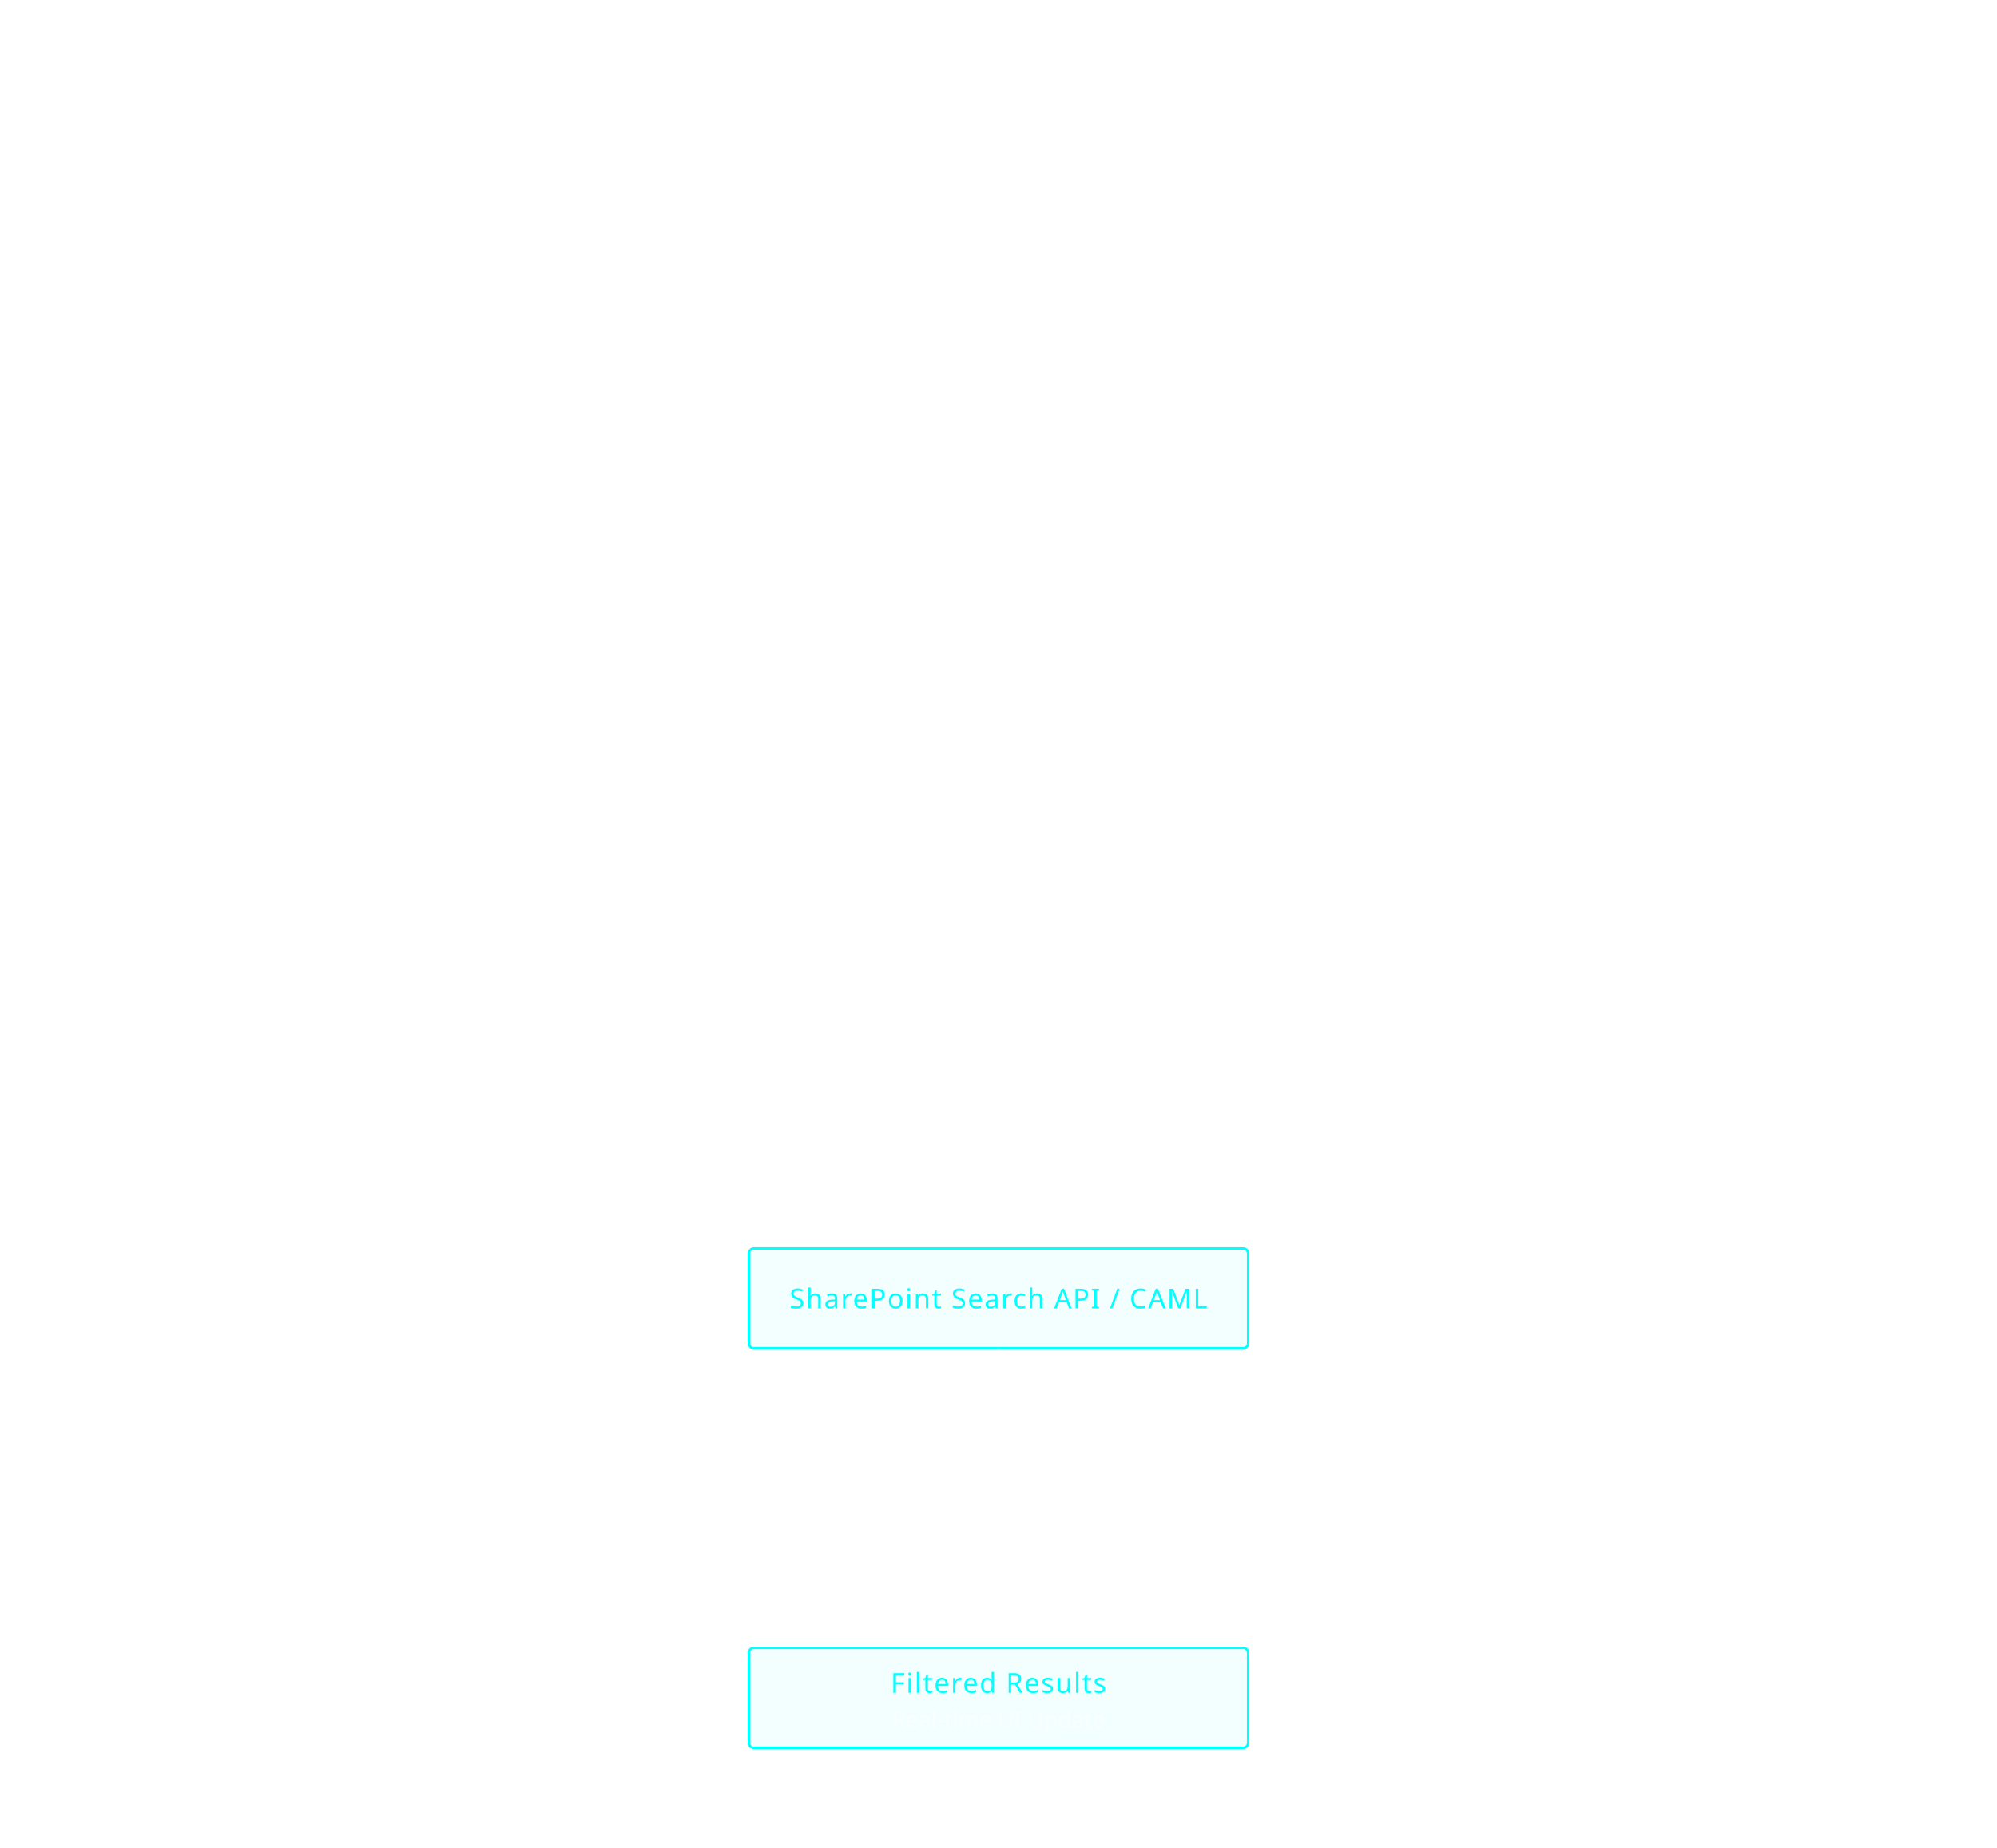
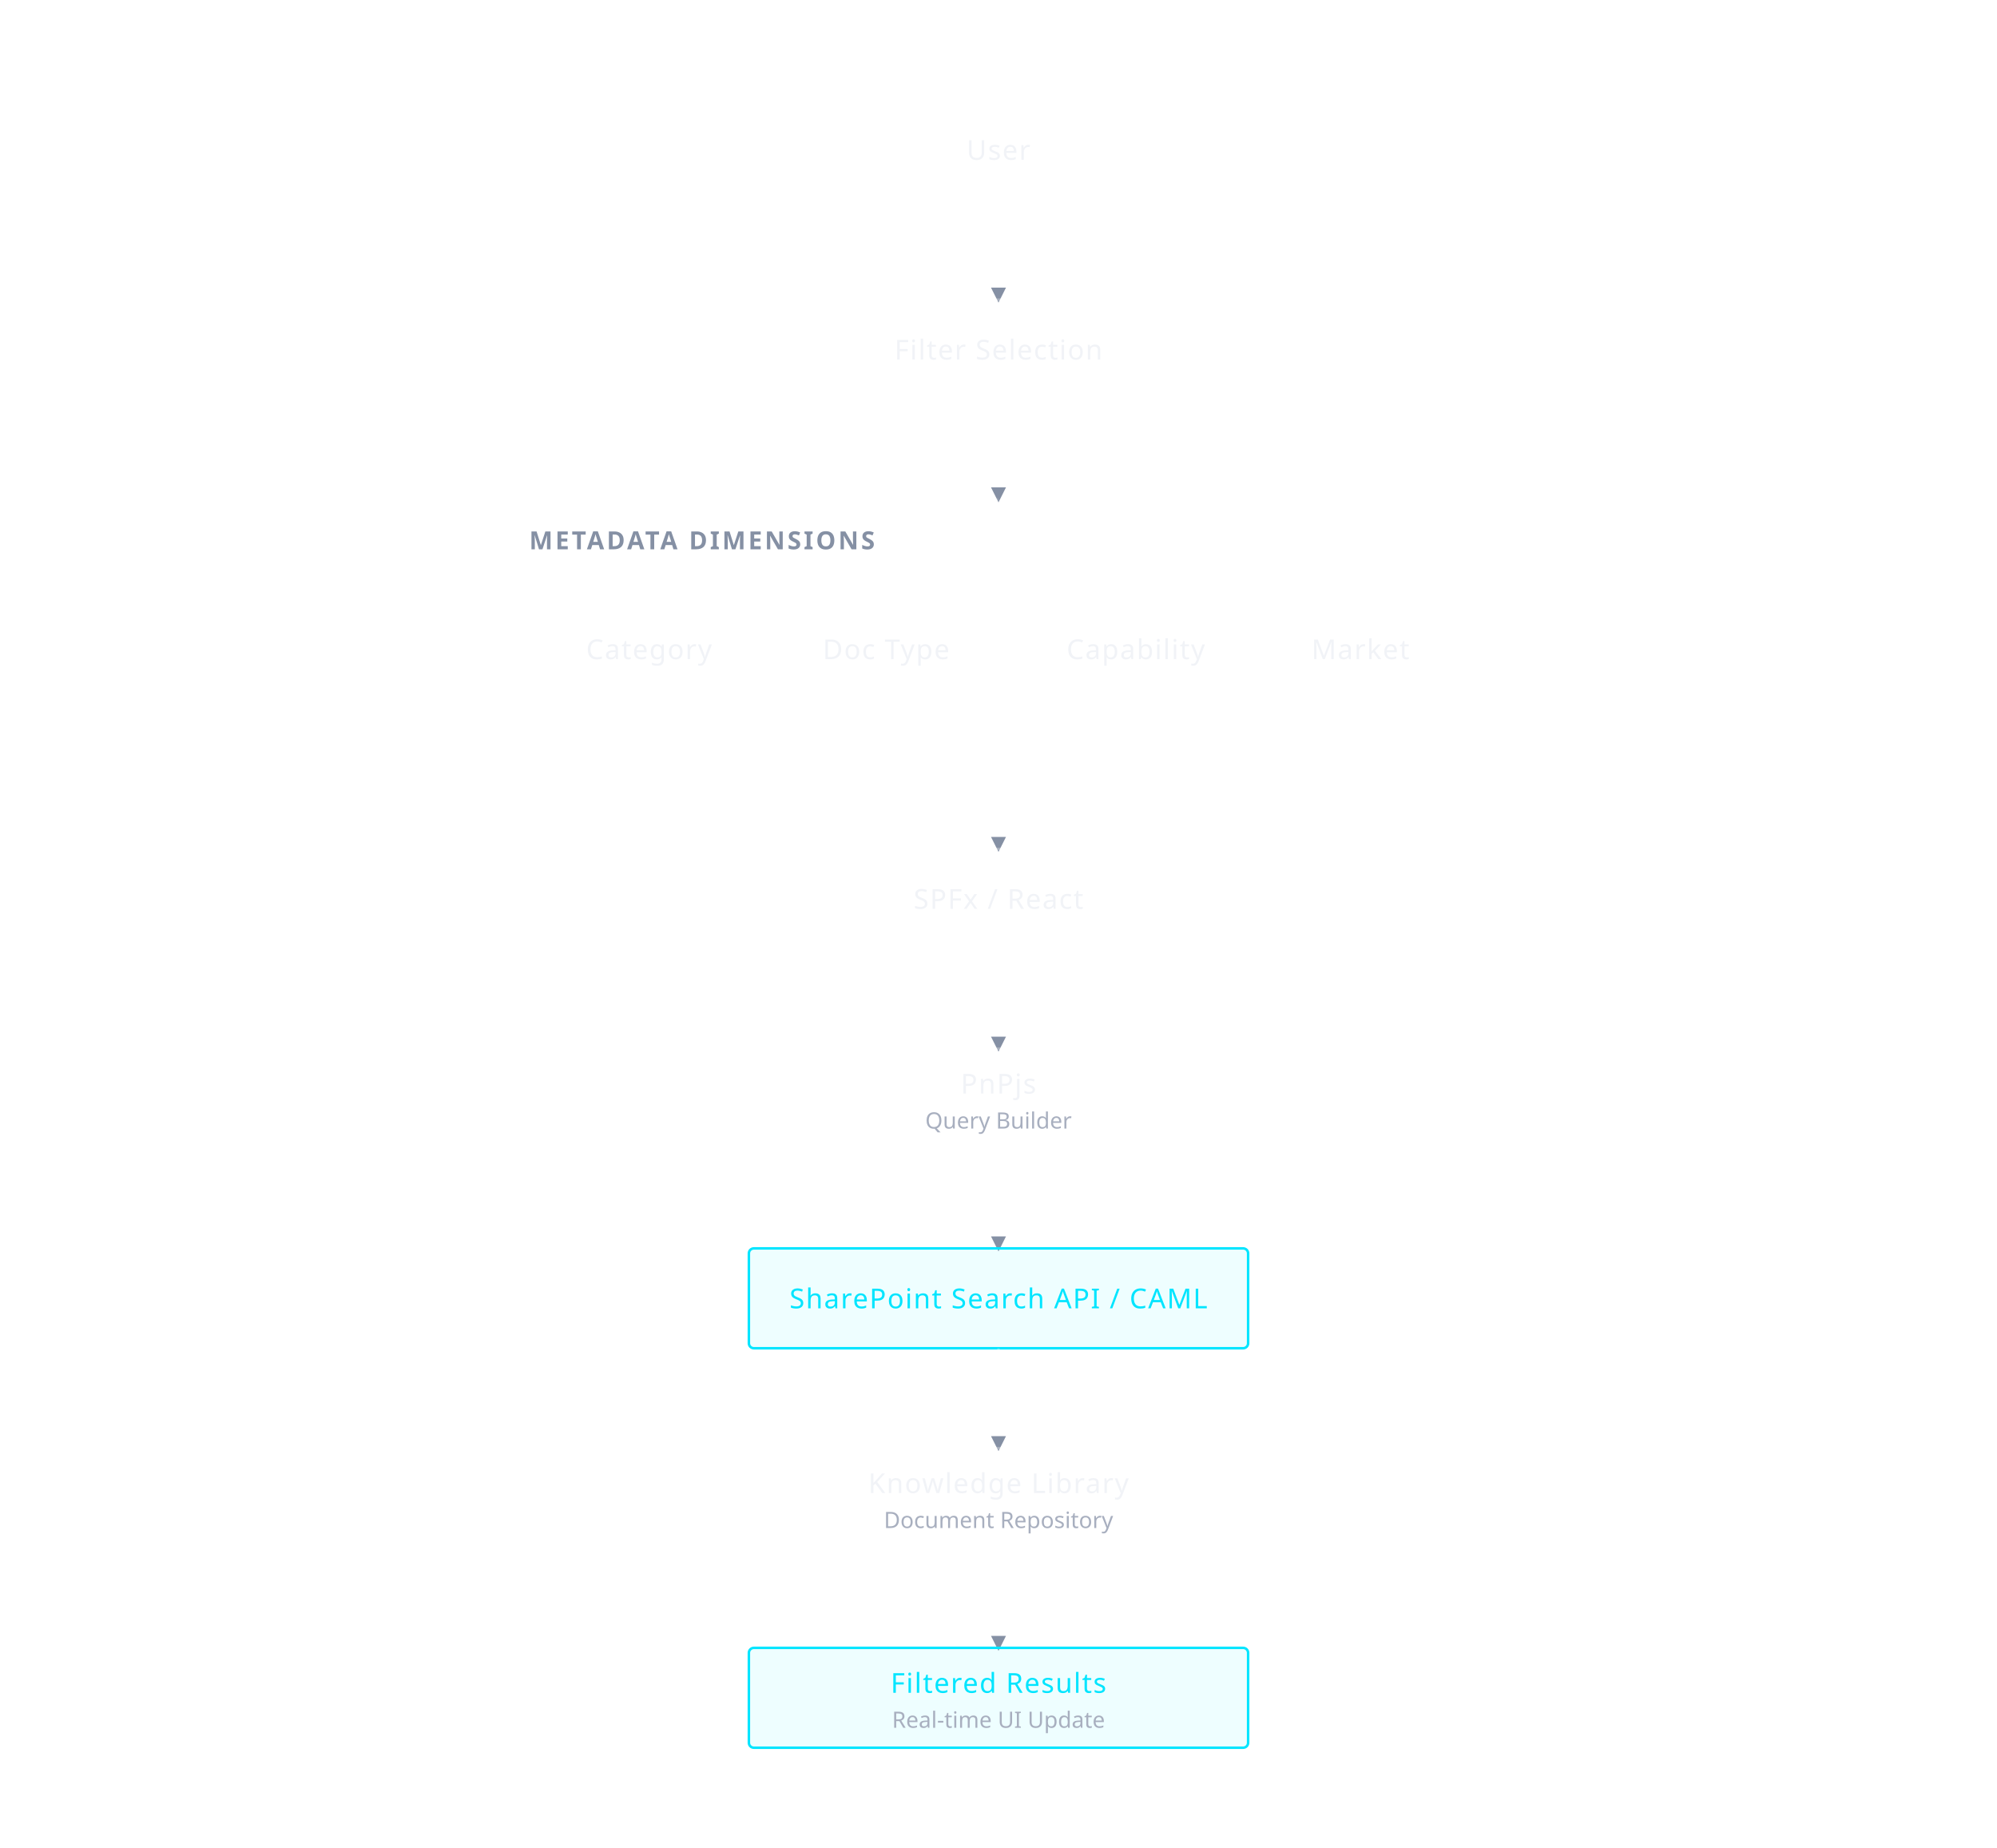
- <svg xmlns="http://www.w3.org/2000/svg" viewBox="0 0 800 740" width="100%" height="100%">
+ <svg xmlns="http://www.w3.org/2000/svg" viewBox="0 0 800 740">
  <style>
-       text { user-select: none; }
-     </style>
+ .dg-f-text{fill:var(--dg-text,#f1f3f7)}.dg-f-text2{fill:var(--dg-text-2,#a8afbf)}.dg-f-text3{fill:var(--dg-text-3,#8590a4)}
+ .dg-f-line{fill:var(--dg-line,rgba(255,255,255,.28))}.dg-f-panel{fill:var(--dg-panel,rgba(255,255,255,.03))}
+ .dg-f-surface{fill:var(--dg-surface,#111728)}.dg-f-bg{fill:var(--dg-bg,#0a0e17)}
+ .dg-f-accent{fill:var(--dg-accent,#00e5ff)}.dg-f-accent-soft{fill:var(--dg-accent-soft,rgba(0,229,255,.07))}
+ .dg-f-ok{fill:var(--dg-ok,#10b981)}.dg-f-warn{fill:var(--dg-warn,#f59e0b)}
+ .dg-s-line{stroke:var(--dg-line,rgba(255,255,255,.28))}.dg-s-line-soft{stroke:var(--dg-line-soft,rgba(255,255,255,.12))}
+ .dg-s-line-strong{stroke:var(--dg-line-strong,#334155)}.dg-s-accent{stroke:var(--dg-accent,#00e5ff)}
+ .dg-s-ok{stroke:var(--dg-ok,#10b981)}.dg-s-text2{stroke:var(--dg-text-2,#a8afbf)}
+ 
+ </style>
  <defs>
-     <marker id="arrow" viewBox="0 0 10 10" refX="8" refY="5" markerWidth="6" markerHeight="6" orient="auto-start-reverse">
-       <path d="M 0 0 L 10 5 L 0 10 z" fill="rgba(255,255,255,0.3)" />
+     <marker id="sharepoint-knowledge-hub-knowledge-discovery-arrow" viewBox="0 0 10 10" refX="8" refY="5" markerWidth="6" markerHeight="6" orient="auto-start-reverse">
+       <path class="dg-f-text3" d="M 0 0 L 10 5 L 0 10 z" />
    </marker>
-     <marker id="arrow-cyan" viewBox="0 0 10 10" refX="8" refY="5" markerWidth="6" markerHeight="6" orient="auto-start-reverse">
-       <path d="M 0 0 L 10 5 L 0 10 z" fill="#00FFFF" />
+     <marker id="sharepoint-knowledge-hub-knowledge-discovery-arrow-cyan" viewBox="0 0 10 10" refX="8" refY="5" markerWidth="6" markerHeight="6" orient="auto-start-reverse">
+       <path class="dg-f-accent" d="M 0 0 L 10 5 L 0 10 z" />
    </marker>
  </defs>
-   <rect x="350" y="40" width="100" height="40" rx="2" stroke="rgba(255,255,255,0.2)" stroke-width="1" fill="rgba(255,255,255,0.02)" />
-   <text x="400" y="64" text-anchor="middle" fill="rgba(255,255,255,0.9)" font-family="system-ui, sans-serif" font-size="11" font-weight="500" letter-spacing="0.5">User</text>
-   <line x1="400" y1="80" x2="400" y2="120" stroke="rgba(255,255,255,0.2)" stroke-width="1" marker-end="url(#arrow)" />
-   <rect x="300" y="120" width="200" height="40" rx="2" stroke="rgba(255,255,255,0.2)" stroke-width="1" fill="rgba(255,255,255,0.02)" />
-   <text x="400" y="144" text-anchor="middle" fill="rgba(255,255,255,0.9)" font-family="system-ui, sans-serif" font-size="11" font-weight="500" letter-spacing="0.5">Filter Selection</text>
-   <line x1="400" y1="160" x2="400" y2="200" stroke="rgba(255,255,255,0.2)" stroke-width="1" marker-end="url(#arrow)" />
-   <rect x="200" y="200" width="400" height="100" rx="4" stroke="rgba(255,255,255,0.1)" stroke-width="1" stroke-dasharray="4 4" fill="rgba(255,255,255,0.01)" />
-   <text x="212" y="220" fill="rgba(255,255,255,0.4)" font-family="system-ui, sans-serif" font-size="10" font-weight="600" letter-spacing="1">METADATA DIMENSIONS</text>
-   <rect x="220" y="240" width="80" height="40" rx="2" stroke="rgba(255,255,255,0.2)" stroke-width="1" fill="rgba(255,255,255,0.02)" />
-   <text x="260" y="264" text-anchor="middle" fill="rgba(255,255,255,0.9)" font-family="system-ui, sans-serif" font-size="11" font-weight="500" letter-spacing="0.5">Category</text>
-   <rect x="310" y="240" width="90" height="40" rx="2" stroke="rgba(255,255,255,0.2)" stroke-width="1" fill="rgba(255,255,255,0.02)" />
-   <text x="355" y="264" text-anchor="middle" fill="rgba(255,255,255,0.9)" font-family="system-ui, sans-serif" font-size="11" font-weight="500" letter-spacing="0.5">Doc Type</text>
-   <rect x="410" y="240" width="90" height="40" rx="2" stroke="rgba(255,255,255,0.2)" stroke-width="1" fill="rgba(255,255,255,0.02)" />
-   <text x="455" y="264" text-anchor="middle" fill="rgba(255,255,255,0.9)" font-family="system-ui, sans-serif" font-size="11" font-weight="500" letter-spacing="0.5">Capability</text>
-   <rect x="510" y="240" width="70" height="40" rx="2" stroke="rgba(255,255,255,0.2)" stroke-width="1" fill="rgba(255,255,255,0.02)" />
-   <text x="545" y="264" text-anchor="middle" fill="rgba(255,255,255,0.9)" font-family="system-ui, sans-serif" font-size="11" font-weight="500" letter-spacing="0.5">Market</text>
-   <path d="M 400 300 L 400 340" fill="none" stroke="rgba(255,255,255,0.2)" stroke-width="1" marker-end="url(#arrow)" />
-   <rect x="300" y="340" width="200" height="40" rx="2" stroke="rgba(255,255,255,0.2)" stroke-width="1" fill="rgba(255,255,255,0.02)" />
-   <text x="400" y="364" text-anchor="middle" fill="rgba(255,255,255,0.9)" font-family="system-ui, sans-serif" font-size="11" font-weight="500" letter-spacing="0.5">SPFx / React</text>
-   <line x1="400" y1="380" x2="400" y2="420" stroke="rgba(255,255,255,0.2)" stroke-width="1" marker-end="url(#arrow)" />
-   <rect x="300" y="420" width="200" height="40" rx="2" stroke="rgba(255,255,255,0.2)" stroke-width="1" fill="rgba(255,255,255,0.02)" />
-   <text x="400" y="438" text-anchor="middle" fill="rgba(255,255,255,0.9)" font-family="system-ui, sans-serif" font-size="11" font-weight="500" letter-spacing="0.5">PnPjs</text>
-   <text x="400" y="452" text-anchor="middle" fill="rgba(255,255,255,0.5)" font-family="system-ui, sans-serif" font-size="9">Query Builder</text>
-   <line x1="400" y1="460" x2="400" y2="500" stroke="rgba(255,255,255,0.2)" stroke-width="1" marker-end="url(#arrow)" />
-   <rect x="300" y="500" width="200" height="40" rx="2" stroke="#00FFFF" stroke-width="1" fill="rgba(0,255,255,0.05)" />
-   <text x="400" y="524" text-anchor="middle" fill="#00FFFF" font-family="system-ui, sans-serif" font-size="11" font-weight="500" letter-spacing="0.5">SharePoint Search API / CAML</text>
-   <line x1="400" y1="540" x2="400" y2="580" stroke="rgba(255,255,255,0.2)" stroke-width="1" marker-end="url(#arrow)" />
-   <rect x="300" y="580" width="200" height="40" rx="2" stroke="rgba(255,255,255,0.2)" stroke-width="1" fill="rgba(255,255,255,0.02)" />
-   <text x="400" y="598" text-anchor="middle" fill="rgba(255,255,255,0.9)" font-family="system-ui, sans-serif" font-size="11" font-weight="500" letter-spacing="0.5">Knowledge Library</text>
-   <text x="400" y="612" text-anchor="middle" fill="rgba(255,255,255,0.5)" font-family="system-ui, sans-serif" font-size="9">Document Repository</text>
-   <line x1="400" y1="620" x2="400" y2="660" stroke="rgba(255,255,255,0.2)" stroke-width="1" marker-end="url(#arrow)" />
-   <rect x="300" y="660" width="200" height="40" rx="2" stroke="#00FFFF" stroke-width="1" fill="rgba(0,255,255,0.05)" />
-   <text x="400" y="678" text-anchor="middle" fill="#00FFFF" font-family="system-ui, sans-serif" font-size="11" font-weight="500" letter-spacing="0.5">Filtered Results</text>
-   <text x="400" y="692" text-anchor="middle" fill="rgba(255,255,255,0.5)" font-family="system-ui, sans-serif" font-size="9">Real-time UI Update</text>
+   <rect class="dg-f-panel dg-s-line" x="350" y="40" width="100" height="40" rx="2" stroke-width="1" />
+   <text class="dg-f-text" x="400" y="64" text-anchor="middle" font-family="system-ui, sans-serif" font-size="11" font-weight="500" letter-spacing="0.5">User</text>
+   <line class="dg-s-line" x1="400" y1="80" x2="400" y2="120" stroke-width="1" marker-end="url(#sharepoint-knowledge-hub-knowledge-discovery-arrow)" />
+   <rect class="dg-f-panel dg-s-line" x="300" y="120" width="200" height="40" rx="2" stroke-width="1" />
+   <text class="dg-f-text" x="400" y="144" text-anchor="middle" font-family="system-ui, sans-serif" font-size="11" font-weight="500" letter-spacing="0.5">Filter Selection</text>
+   <line class="dg-s-line" x1="400" y1="160" x2="400" y2="200" stroke-width="1" marker-end="url(#sharepoint-knowledge-hub-knowledge-discovery-arrow)" />
+   <rect class="dg-f-panel dg-s-line-soft" x="200" y="200" width="400" height="100" rx="4" stroke-width="1" stroke-dasharray="4 4" />
+   <text class="dg-f-text3" x="212" y="220" font-family="system-ui, sans-serif" font-size="10" font-weight="600" letter-spacing="1">METADATA DIMENSIONS</text>
+   <rect class="dg-f-panel dg-s-line" x="220" y="240" width="80" height="40" rx="2" stroke-width="1" />
+   <text class="dg-f-text" x="260" y="264" text-anchor="middle" font-family="system-ui, sans-serif" font-size="11" font-weight="500" letter-spacing="0.5">Category</text>
+   <rect class="dg-f-panel dg-s-line" x="310" y="240" width="90" height="40" rx="2" stroke-width="1" />
+   <text class="dg-f-text" x="355" y="264" text-anchor="middle" font-family="system-ui, sans-serif" font-size="11" font-weight="500" letter-spacing="0.5">Doc Type</text>
+   <rect class="dg-f-panel dg-s-line" x="410" y="240" width="90" height="40" rx="2" stroke-width="1" />
+   <text class="dg-f-text" x="455" y="264" text-anchor="middle" font-family="system-ui, sans-serif" font-size="11" font-weight="500" letter-spacing="0.5">Capability</text>
+   <rect class="dg-f-panel dg-s-line" x="510" y="240" width="70" height="40" rx="2" stroke-width="1" />
+   <text class="dg-f-text" x="545" y="264" text-anchor="middle" font-family="system-ui, sans-serif" font-size="11" font-weight="500" letter-spacing="0.5">Market</text>
+   <path class="dg-s-line" d="M 400 300 L 400 340" fill="none" stroke-width="1" marker-end="url(#sharepoint-knowledge-hub-knowledge-discovery-arrow)" />
+   <rect class="dg-f-panel dg-s-line" x="300" y="340" width="200" height="40" rx="2" stroke-width="1" />
+   <text class="dg-f-text" x="400" y="364" text-anchor="middle" font-family="system-ui, sans-serif" font-size="11" font-weight="500" letter-spacing="0.5">SPFx / React</text>
+   <line class="dg-s-line" x1="400" y1="380" x2="400" y2="420" stroke-width="1" marker-end="url(#sharepoint-knowledge-hub-knowledge-discovery-arrow)" />
+   <rect class="dg-f-panel dg-s-line" x="300" y="420" width="200" height="40" rx="2" stroke-width="1" />
+   <text class="dg-f-text" x="400" y="438" text-anchor="middle" font-family="system-ui, sans-serif" font-size="11" font-weight="500" letter-spacing="0.5">PnPjs</text>
+   <text class="dg-f-text2" x="400" y="452" text-anchor="middle" font-family="system-ui, sans-serif" font-size="9">Query Builder</text>
+   <line class="dg-s-line" x1="400" y1="460" x2="400" y2="500" stroke-width="1" marker-end="url(#sharepoint-knowledge-hub-knowledge-discovery-arrow)" />
+   <rect class="dg-f-accent-soft dg-s-accent" x="300" y="500" width="200" height="40" rx="2" stroke-width="1" />
+   <text class="dg-f-accent" x="400" y="524" text-anchor="middle" font-family="system-ui, sans-serif" font-size="11" font-weight="500" letter-spacing="0.5">SharePoint Search API / CAML</text>
+   <line class="dg-s-line" x1="400" y1="540" x2="400" y2="580" stroke-width="1" marker-end="url(#sharepoint-knowledge-hub-knowledge-discovery-arrow)" />
+   <rect class="dg-f-panel dg-s-line" x="300" y="580" width="200" height="40" rx="2" stroke-width="1" />
+   <text class="dg-f-text" x="400" y="598" text-anchor="middle" font-family="system-ui, sans-serif" font-size="11" font-weight="500" letter-spacing="0.5">Knowledge Library</text>
+   <text class="dg-f-text2" x="400" y="612" text-anchor="middle" font-family="system-ui, sans-serif" font-size="9">Document Repository</text>
+   <line class="dg-s-line" x1="400" y1="620" x2="400" y2="660" stroke-width="1" marker-end="url(#sharepoint-knowledge-hub-knowledge-discovery-arrow)" />
+   <rect class="dg-f-accent-soft dg-s-accent" x="300" y="660" width="200" height="40" rx="2" stroke-width="1" />
+   <text class="dg-f-accent" x="400" y="678" text-anchor="middle" font-family="system-ui, sans-serif" font-size="11" font-weight="500" letter-spacing="0.5">Filtered Results</text>
+   <text class="dg-f-text2" x="400" y="692" text-anchor="middle" font-family="system-ui, sans-serif" font-size="9">Real-time UI Update</text>
</svg>
